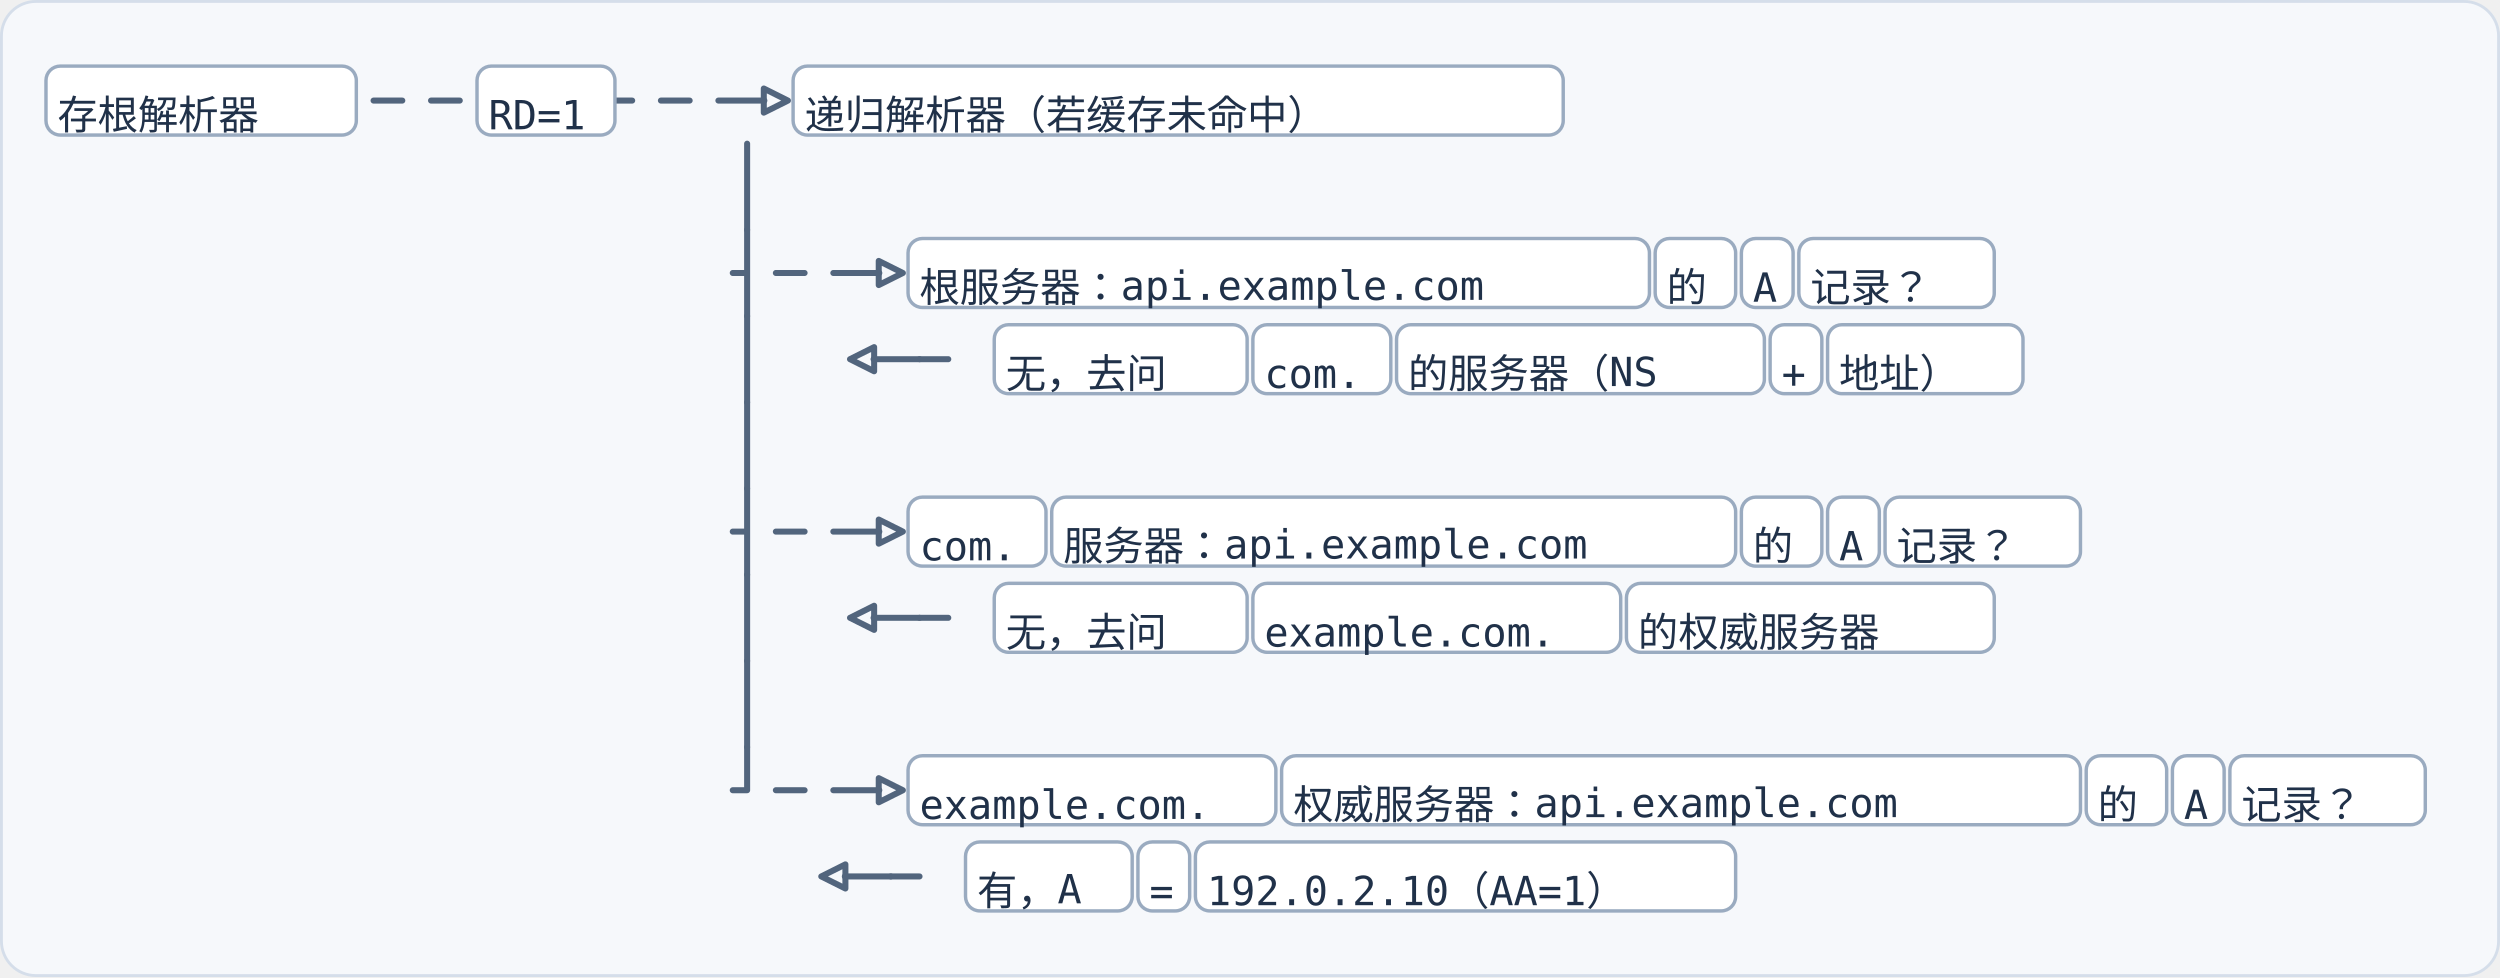
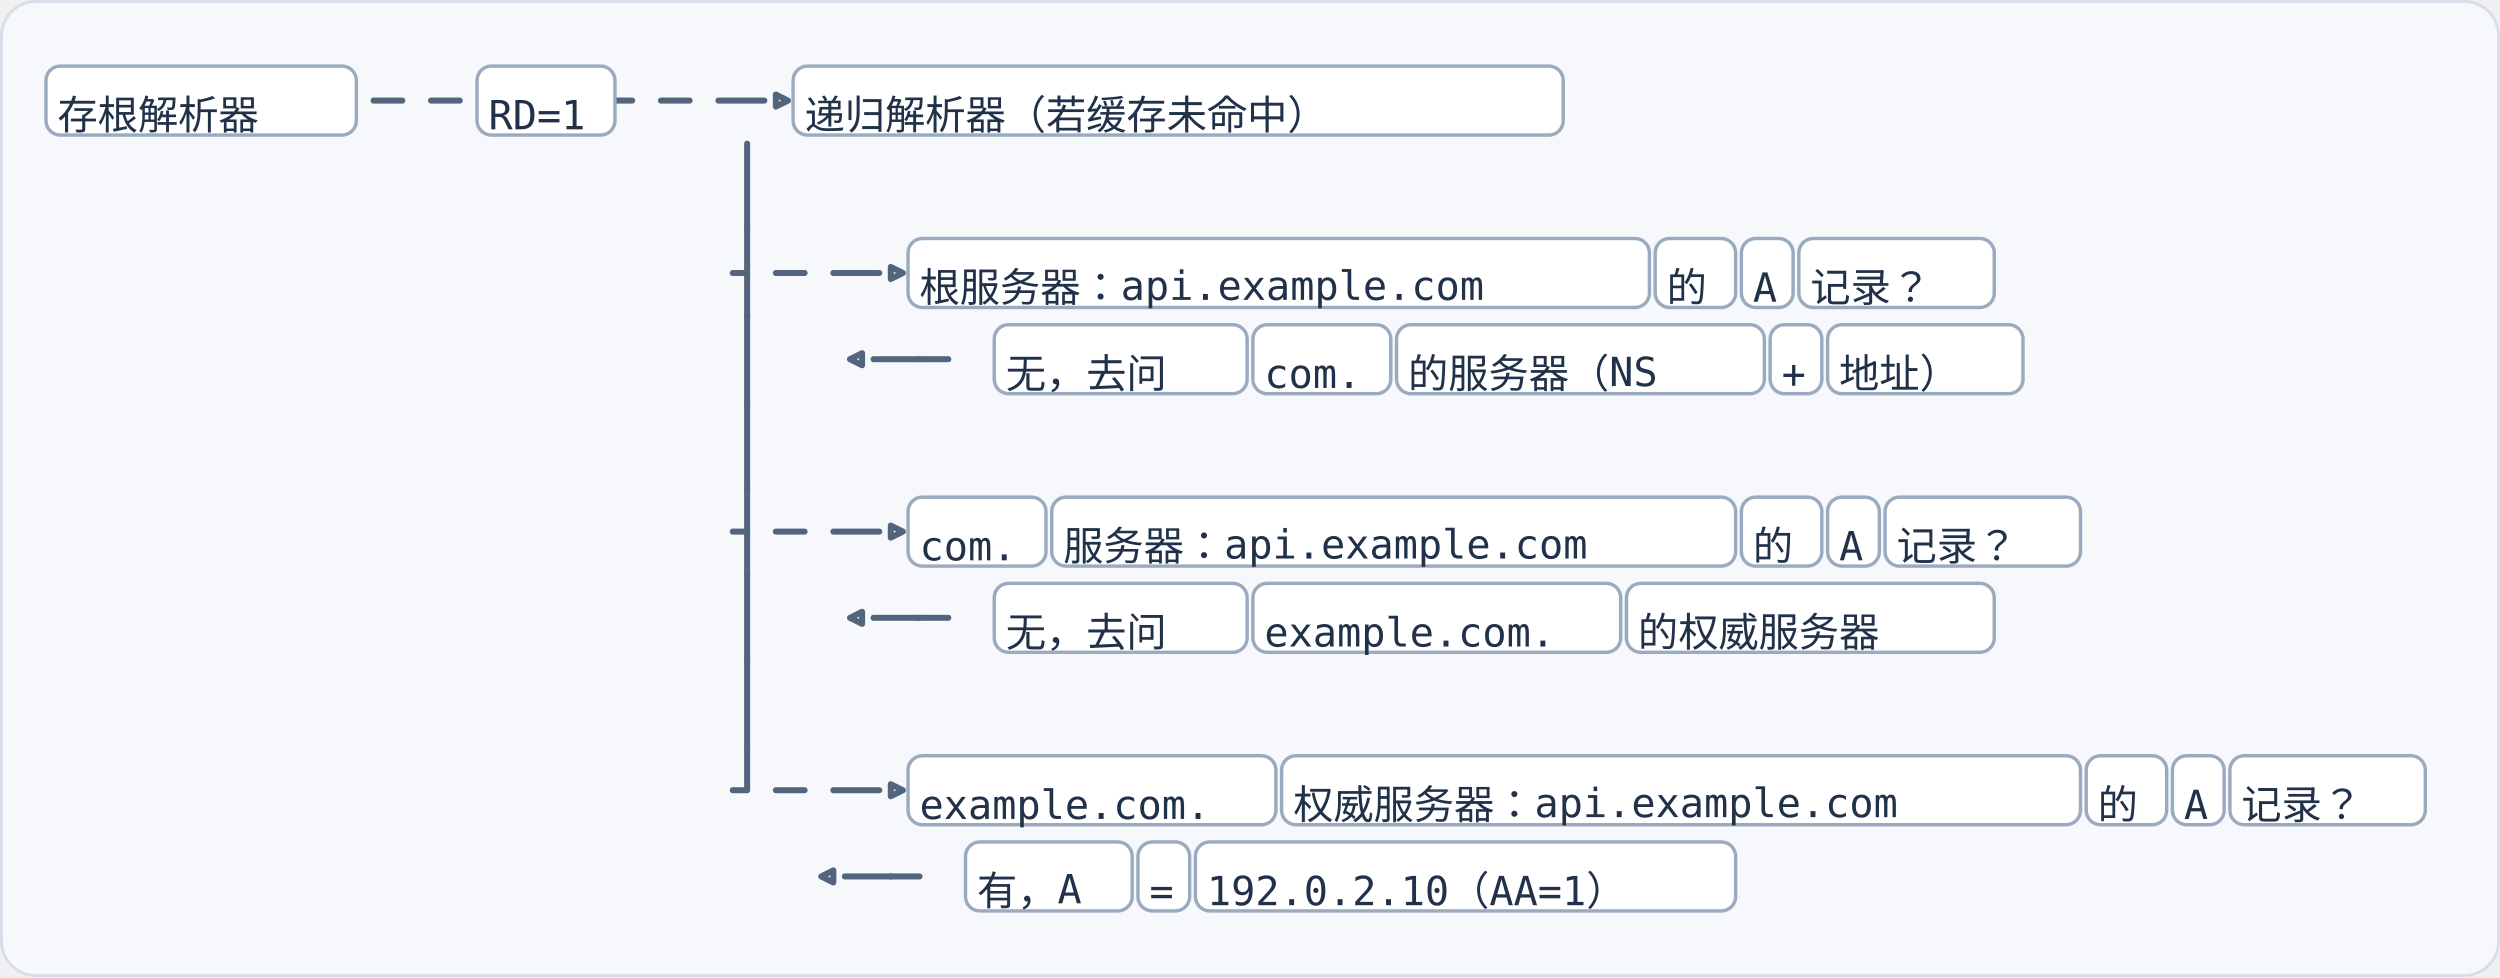
<svg xmlns="http://www.w3.org/2000/svg" role="img" aria-label="文章示意图：05-应用层：DNS与基础协议" viewBox="0 0 870 340" width="870" height="340">
  <style>.node{fill:#fff;stroke:#9aabc0;stroke-width:1.2}.edge{fill:none;stroke:#52657d;stroke-width:2.1;stroke-linecap:round;stroke-linejoin:round}.label{font:14px ui-monospace,"Cascadia Mono","Microsoft YaHei",monospace;fill:#203149}</style>
  <rect x="0.5" y="0.5" width="869" height="339" rx="12" fill="#f6f8fb" stroke="#d5deea" />
  <path class="edge" d="M 130 35.0 h 5.0 M 135.0 35.0 h 5.0" />
  <path class="edge" d="M 150 35.0 h 5.0 M 155.0 35.0 h 5.0" />
  <path class="edge" d="M 210 35.0 h 5.0 M 215.0 35.0 h 5.0" />
  <path class="edge" d="M 230 35.0 h 5.0 M 235.0 35.0 h 5.0" />
  <path class="edge" d="M 250 35.0 H 266" />
-   <path class="edge" d="M 265.8,30.8 L 274.2,35.0 L 265.8,39.2 Z" />
+   <path class="edge" d="M 270,32.9 L 274.2,35 L 270,37.1 Z" />
  <path class="edge" d="M 260.0 50.0 v 15.0 M 260.0 65.0 v 15.0" />
  <path class="edge" d="M 255.0 95.0 h 5.0 M 260.0 80.0 v 15.0 M 260.0 95.0 v 15.0" />
  <path class="edge" d="M 270 95.0 h 5.0 M 275.0 95.0 h 5.0" />
  <path class="edge" d="M 290 95.0 H 306" />
-   <path class="edge" d="M 305.8,90.8 L 314.2,95.0 L 305.8,99.2 Z" />
+   <path class="edge" d="M 310,92.9 L 314.2,95 L 310,97.1 Z" />
  <path class="edge" d="M 260.0 110.0 v 15.0 M 260.0 125.0 v 15.0" />
  <path class="edge" d="M 320 125.0 H 304" />
-   <path class="edge" d="M 304.2,120.8 L 295.8,125.0 L 304.2,129.2 Z" />
+   <path class="edge" d="M 300,122.9 L 295.8,125 L 300,127.1 Z" />
  <path class="edge" d="M 320 125.0 h 5.0 M 325.0 125.0 h 5.0" />
  <path class="edge" d="M 260.0 140.0 v 15.0 M 260.0 155.0 v 15.0" />
  <path class="edge" d="M 255.0 185.0 h 5.0 M 260.0 170.0 v 15.0 M 260.0 185.0 v 15.0" />
  <path class="edge" d="M 270 185.0 h 5.0 M 275.0 185.0 h 5.0" />
  <path class="edge" d="M 290 185.0 H 306" />
-   <path class="edge" d="M 305.8,180.8 L 314.2,185.0 L 305.8,189.2 Z" />
+   <path class="edge" d="M 310,182.9 L 314.2,185 L 310,187.1 Z" />
  <path class="edge" d="M 260.0 200.0 v 15.0 M 260.0 215.0 v 15.0" />
  <path class="edge" d="M 320 215.0 H 304" />
-   <path class="edge" d="M 304.2,210.8 L 295.8,215.0 L 304.2,219.2 Z" />
+   <path class="edge" d="M 300,212.9 L 295.8,215 L 300,217.1 Z" />
  <path class="edge" d="M 320 215.0 h 5.0 M 325.0 215.0 h 5.0" />
  <path class="edge" d="M 260.0 230.0 v 15.0 M 260.0 245.0 v 15.0" />
  <path class="edge" d="M 255.0 275.0 h 5.0 M 260.0 260.0 v 15.0" />
  <path class="edge" d="M 270 275.0 h 5.0 M 275.0 275.0 h 5.0" />
  <path class="edge" d="M 290 275.0 H 306" />
-   <path class="edge" d="M 305.8,270.8 L 314.2,275.0 L 305.8,279.2 Z" />
+   <path class="edge" d="M 310,272.9 L 314.2,275 L 310,277.1 Z" />
  <path class="edge" d="M 310 305.0 H 294" />
-   <path class="edge" d="M 294.2,300.8 L 285.8,305.0 L 294.2,309.2 Z" />
+   <path class="edge" d="M 290,302.9 L 285.8,305 L 290,307.1 Z" />
  <path class="edge" d="M 310 305.0 h 5.0 M 315.0 305.0 h 5.0" />
  <rect class="node" x="16" y="23" width="108" height="24" rx="5" />
  <text class="label" x="20" y="45" textLength="100" lengthAdjust="spacingAndGlyphs">存根解析器</text>
  <rect class="node" x="166" y="23" width="48" height="24" rx="5" />
  <text class="label" x="170" y="45" textLength="40" lengthAdjust="spacingAndGlyphs">RD=1</text>
  <rect class="node" x="276" y="23" width="268" height="24" rx="5" />
  <text class="label" x="280" y="45" textLength="260" lengthAdjust="spacingAndGlyphs">递归解析器（若缓存未命中）</text>
  <rect class="node" x="316" y="83" width="258" height="24" rx="5" />
  <text class="label" x="320" y="105" textLength="250" lengthAdjust="spacingAndGlyphs">根服务器：api.example.com</text>
  <rect class="node" x="576" y="83" width="28" height="24" rx="5" />
  <text class="label" x="580" y="105" textLength="20" lengthAdjust="spacingAndGlyphs">的</text>
  <rect class="node" x="606" y="83" width="18" height="24" rx="5" />
  <text class="label" x="610" y="105" textLength="10" lengthAdjust="spacingAndGlyphs">A</text>
  <rect class="node" x="626" y="83" width="68" height="24" rx="5" />
  <text class="label" x="630" y="105" textLength="60" lengthAdjust="spacingAndGlyphs">记录？</text>
  <rect class="node" x="346" y="113" width="88" height="24" rx="5" />
  <text class="label" x="350" y="135" textLength="80" lengthAdjust="spacingAndGlyphs">无，去问</text>
  <rect class="node" x="436" y="113" width="48" height="24" rx="5" />
  <text class="label" x="440" y="135" textLength="40" lengthAdjust="spacingAndGlyphs">com.</text>
  <rect class="node" x="486" y="113" width="128" height="24" rx="5" />
  <text class="label" x="490" y="135" textLength="120" lengthAdjust="spacingAndGlyphs">的服务器（NS</text>
  <rect class="node" x="616" y="113" width="18" height="24" rx="5" />
  <text class="label" x="620" y="135" textLength="10" lengthAdjust="spacingAndGlyphs">+</text>
  <rect class="node" x="636" y="113" width="68" height="24" rx="5" />
  <text class="label" x="640" y="135" textLength="60" lengthAdjust="spacingAndGlyphs">地址）</text>
  <rect class="node" x="316" y="173" width="48" height="24" rx="5" />
  <text class="label" x="320" y="195" textLength="40" lengthAdjust="spacingAndGlyphs">com.</text>
  <rect class="node" x="366" y="173" width="238" height="24" rx="5" />
  <text class="label" x="370" y="195" textLength="230" lengthAdjust="spacingAndGlyphs">服务器：api.example.com</text>
  <rect class="node" x="606" y="173" width="28" height="24" rx="5" />
  <text class="label" x="610" y="195" textLength="20" lengthAdjust="spacingAndGlyphs">的</text>
  <rect class="node" x="636" y="173" width="18" height="24" rx="5" />
  <text class="label" x="640" y="195" textLength="10" lengthAdjust="spacingAndGlyphs">A</text>
  <rect class="node" x="656" y="173" width="68" height="24" rx="5" />
  <text class="label" x="660" y="195" textLength="60" lengthAdjust="spacingAndGlyphs">记录？</text>
  <rect class="node" x="346" y="203" width="88" height="24" rx="5" />
  <text class="label" x="350" y="225" textLength="80" lengthAdjust="spacingAndGlyphs">无，去问</text>
  <rect class="node" x="436" y="203" width="128" height="24" rx="5" />
  <text class="label" x="440" y="225" textLength="120" lengthAdjust="spacingAndGlyphs">example.com.</text>
  <rect class="node" x="566" y="203" width="128" height="24" rx="5" />
  <text class="label" x="570" y="225" textLength="120" lengthAdjust="spacingAndGlyphs">的权威服务器</text>
  <rect class="node" x="316" y="263" width="128" height="24" rx="5" />
  <text class="label" x="320" y="285" textLength="120" lengthAdjust="spacingAndGlyphs">example.com.</text>
  <rect class="node" x="446" y="263" width="278" height="24" rx="5" />
  <text class="label" x="450" y="285" textLength="270" lengthAdjust="spacingAndGlyphs">权威服务器：api.example.com</text>
  <rect class="node" x="726" y="263" width="28" height="24" rx="5" />
  <text class="label" x="730" y="285" textLength="20" lengthAdjust="spacingAndGlyphs">的</text>
  <rect class="node" x="756" y="263" width="18" height="24" rx="5" />
  <text class="label" x="760" y="285" textLength="10" lengthAdjust="spacingAndGlyphs">A</text>
  <rect class="node" x="776" y="263" width="68" height="24" rx="5" />
  <text class="label" x="780" y="285" textLength="60" lengthAdjust="spacingAndGlyphs">记录？</text>
  <rect class="node" x="336" y="293" width="58" height="24" rx="5" />
  <text class="label" x="340" y="315" textLength="50" lengthAdjust="spacingAndGlyphs">有，A</text>
  <rect class="node" x="396" y="293" width="18" height="24" rx="5" />
  <text class="label" x="400" y="315" textLength="10" lengthAdjust="spacingAndGlyphs">=</text>
  <rect class="node" x="416" y="293" width="188" height="24" rx="5" />
  <text class="label" x="420" y="315" textLength="180" lengthAdjust="spacingAndGlyphs">192.0.2.10（AA=1）</text>
</svg>
